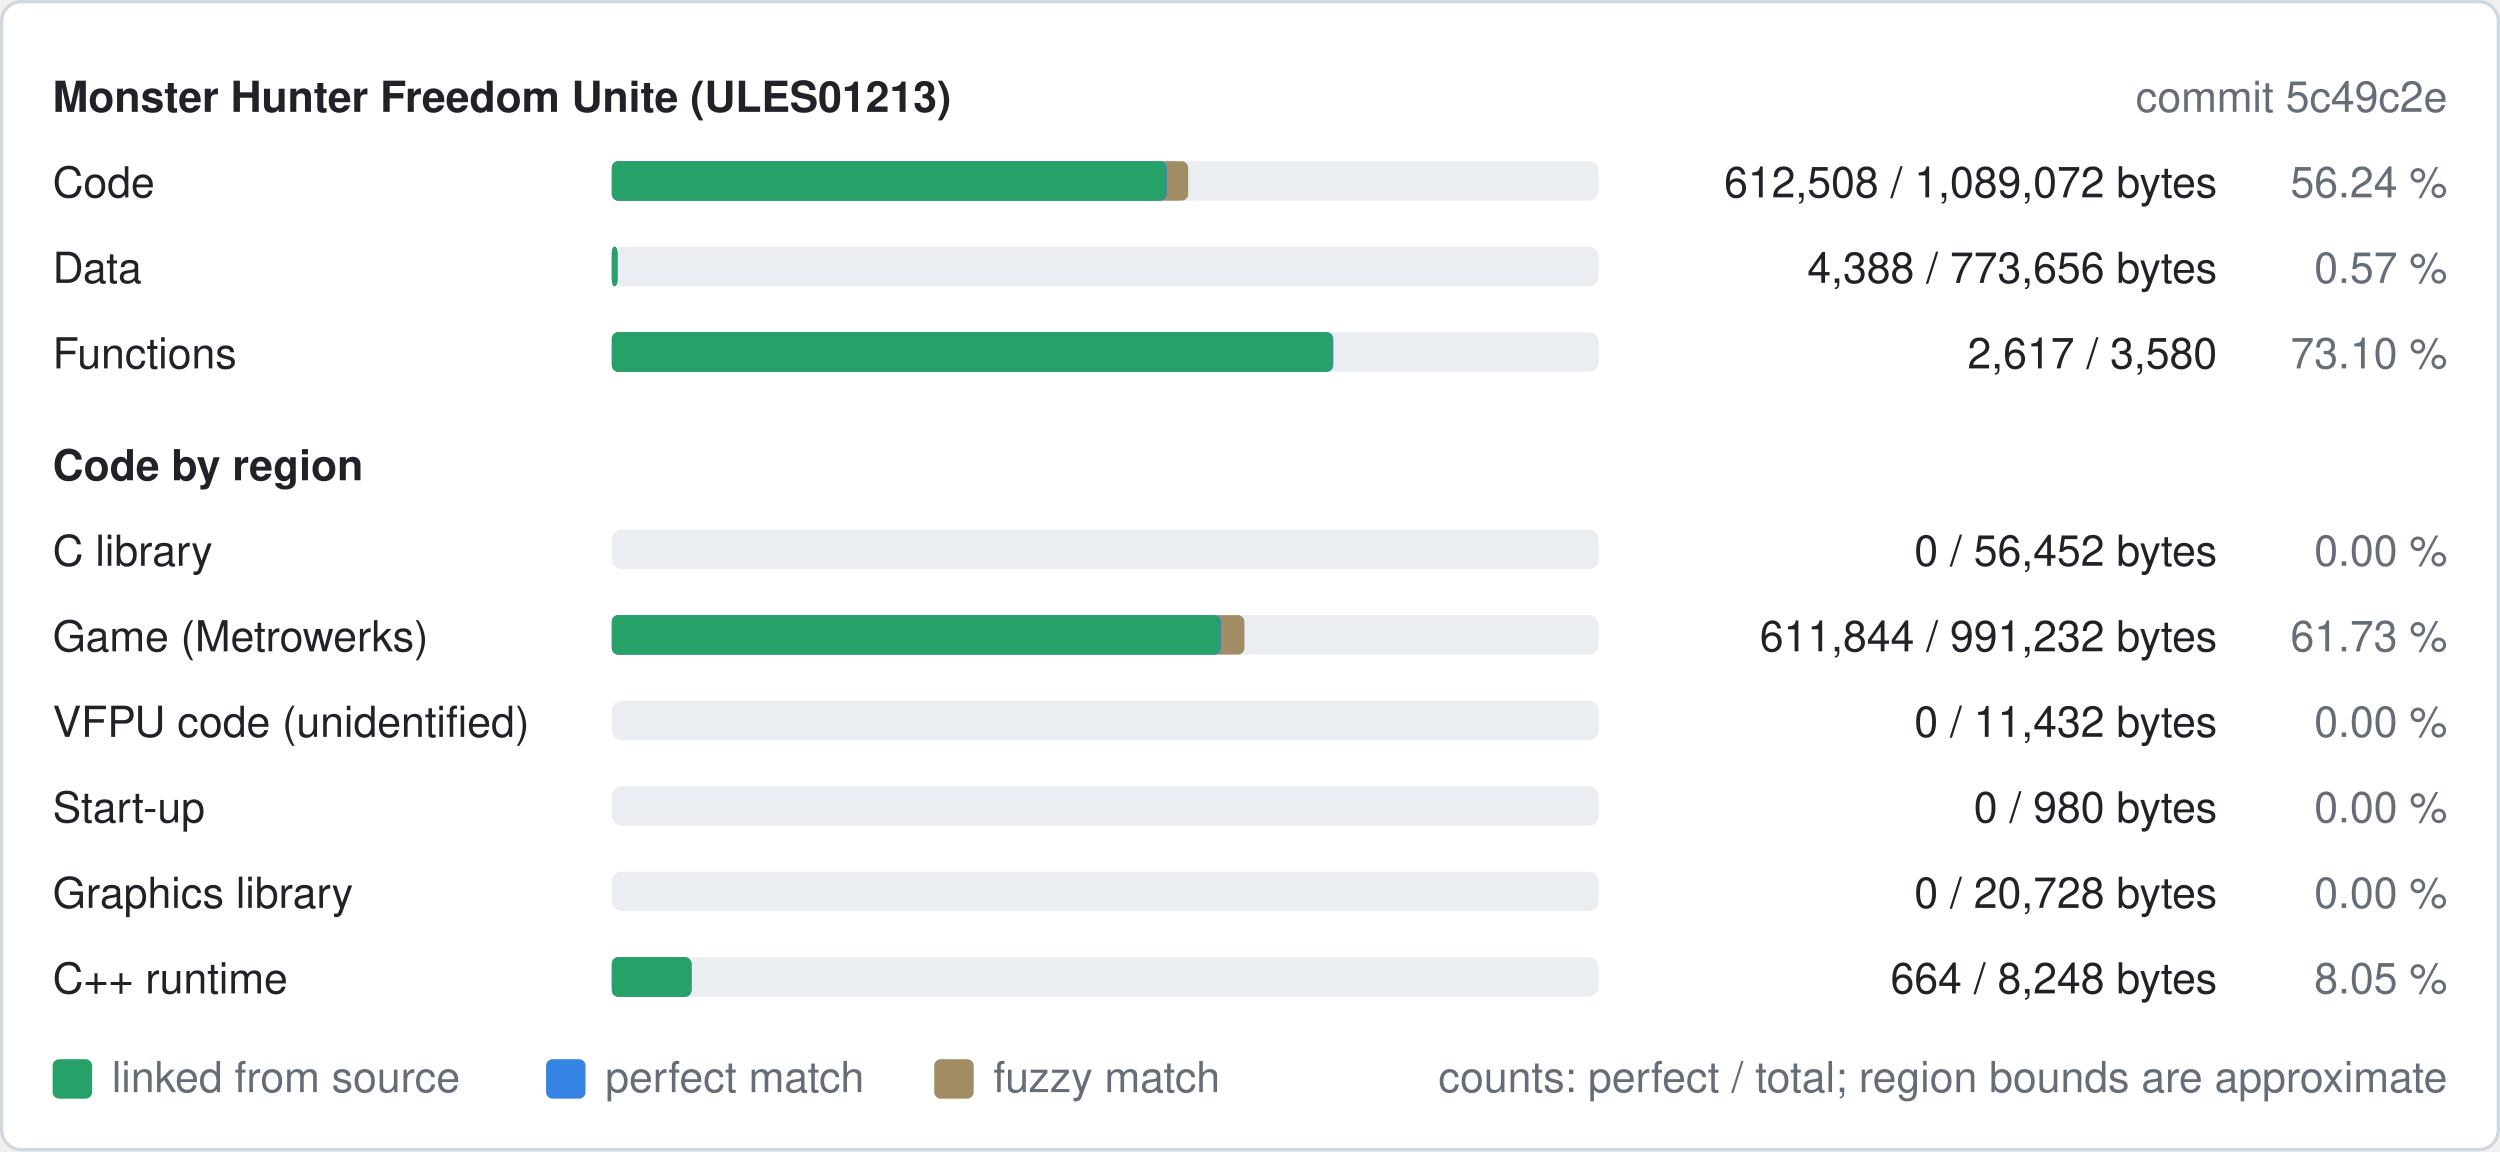
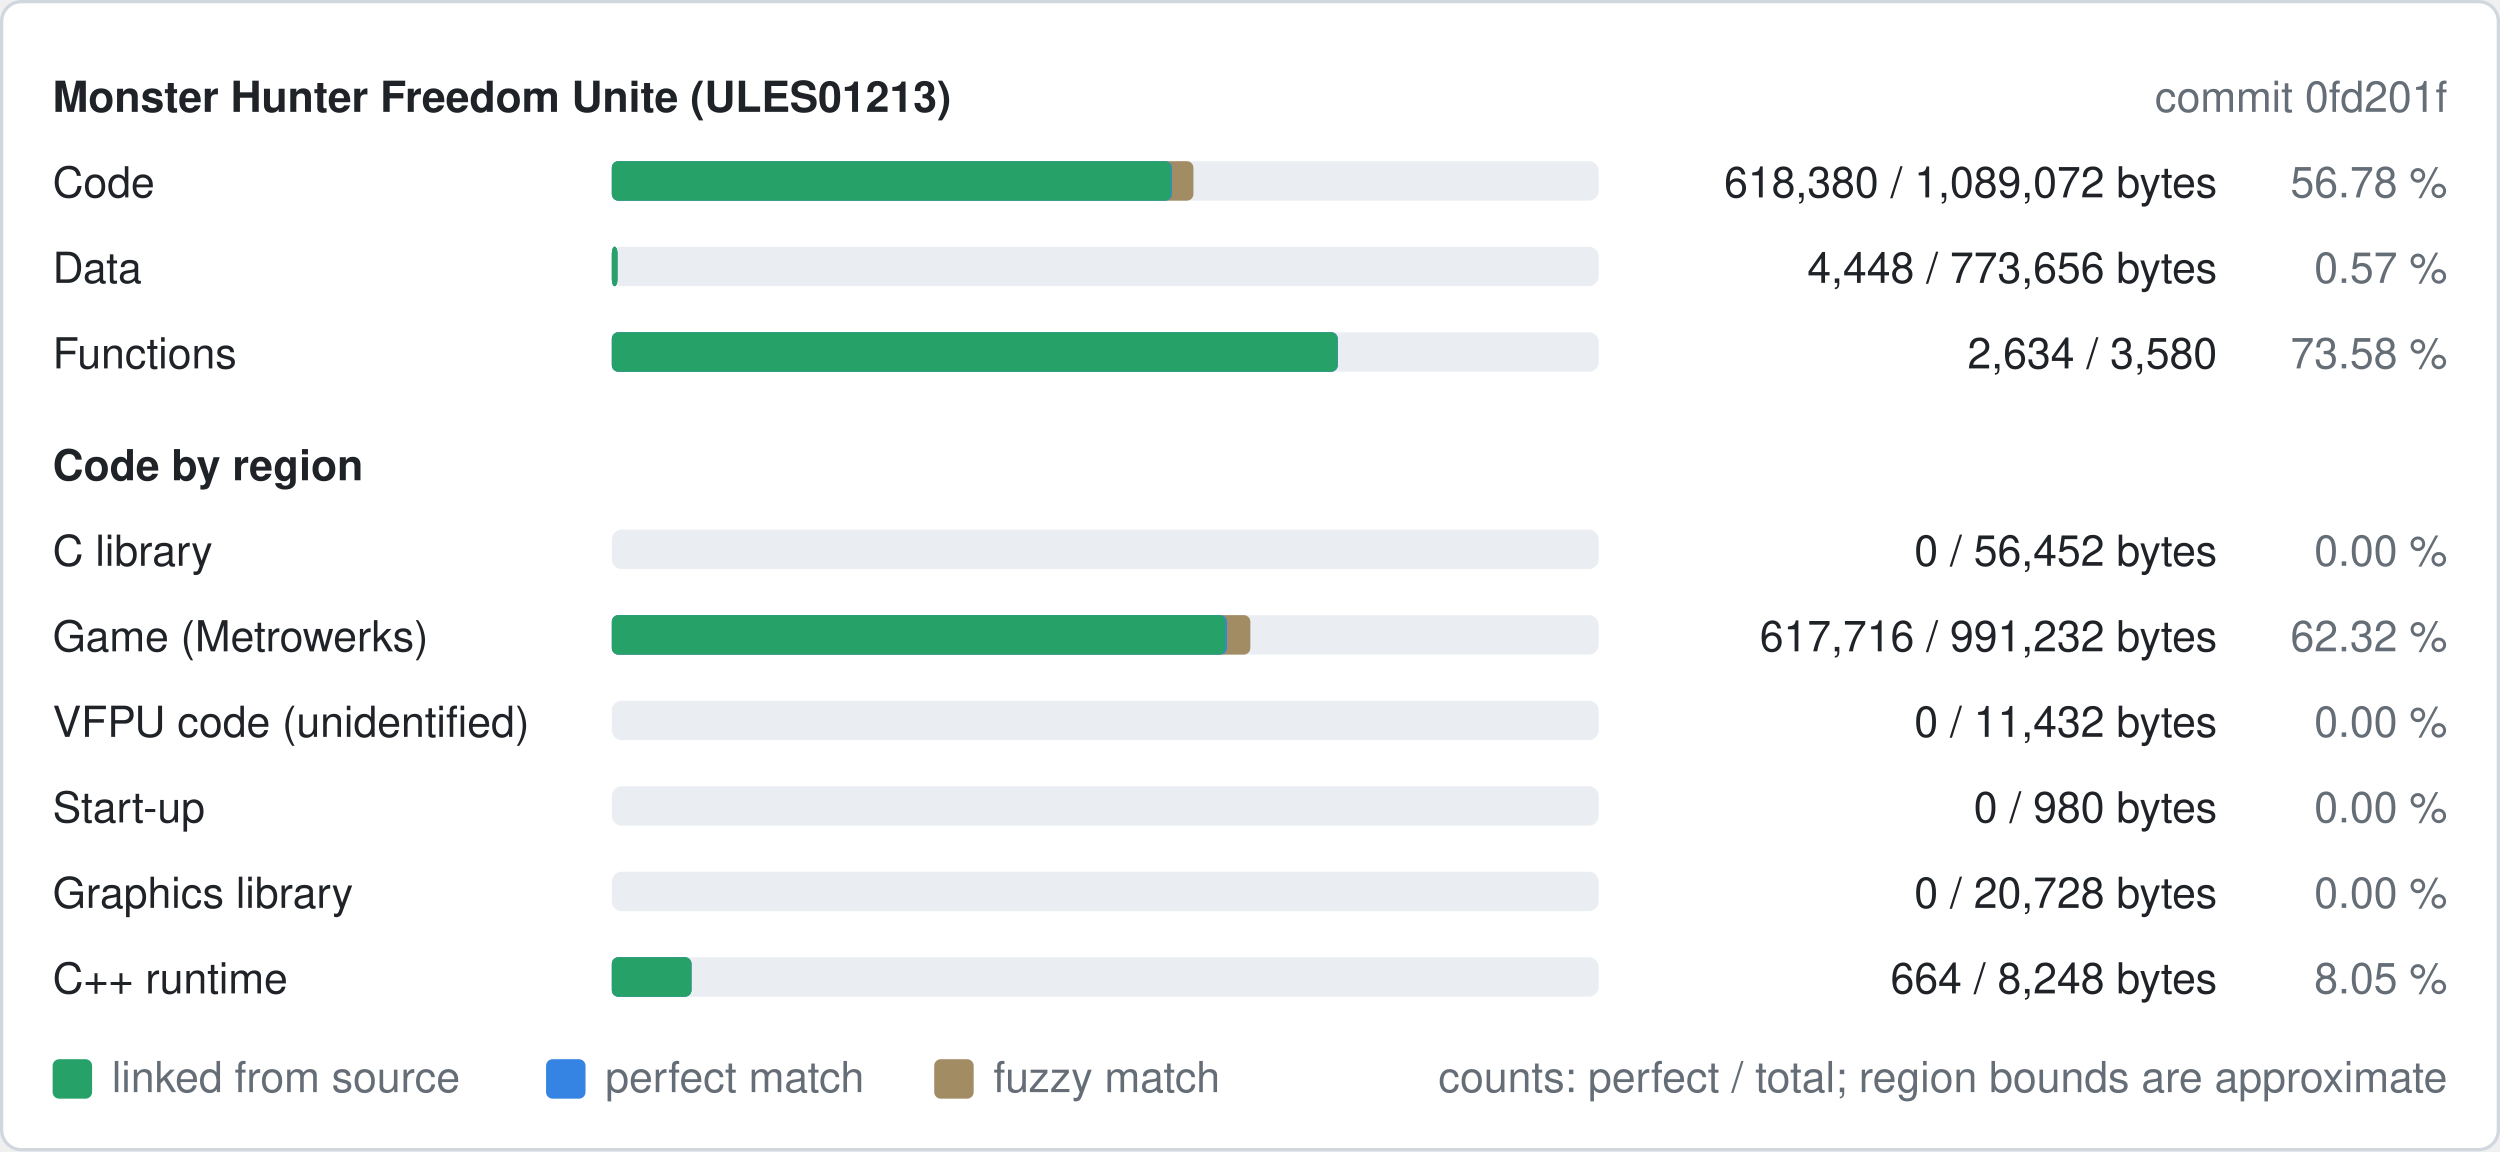
<svg xmlns="http://www.w3.org/2000/svg" width="760" height="350" viewBox="0 0 760 350" role="img" aria-label="Decompilation progress of ULES01213">
  <style>
text{font-family:-apple-system,BlinkMacSystemFont,"Segoe UI",Helvetica,Arial,sans-serif;font-size:13px}
.b{font-weight:600}
.bg{fill:#ffffff;stroke:#d0d7de}.t{fill:#1f2328}.m{fill:#656d76}.track{fill:#eaeef2}.fuzzy{fill:#a28c64}.perfect{fill:#3584e4}.linked{fill:#26a269}
@media (prefers-color-scheme: dark){.bg{fill:#0d1117;stroke:#30363d}.t{fill:#e6edf3}.m{fill:#8d96a0}.track{fill:#21262d}.fuzzy{fill:#a28c64}.perfect{fill:#3584e4}.linked{fill:#2ec27e}}
</style>
  <rect class="bg" x="0.5" y="0.5" width="759" height="349" rx="6" />
  <text class="t b" x="16" y="34">Monster Hunter Freedom Unite (ULES01213)</text>
-   <text class="m" x="744" y="34" text-anchor="end">commit 5c49c2e</text>
+   <text class="m" x="744" y="34" text-anchor="end">commit 0fd201f</text>
  <text class="t" x="16" y="60">Code</text>
  <rect class="track" x="186" y="49" width="300" height="12" rx="3" />
-   <rect class="fuzzy" x="186" y="49" width="175.2" height="12" rx="2" />
-   <rect class="perfect" x="186" y="49" width="168.7" height="12" rx="2" />
-   <rect class="linked" x="186" y="49" width="168.3" height="12" rx="2" />
-   <text class="t" x="674" y="60" text-anchor="end">612,508 / 1,089,072 bytes</text>
-   <text class="m" x="744" y="60" text-anchor="end">56.24 %</text>
+   <rect class="fuzzy" x="186" y="49" width="176.8" height="12" rx="2" />
+   <rect class="perfect" x="186" y="49" width="170.3" height="12" rx="2" />
+   <rect class="linked" x="186" y="49" width="170.0" height="12" rx="2" />
+   <text class="t" x="674" y="60" text-anchor="end">618,380 / 1,089,072 bytes</text>
+   <text class="m" x="744" y="60" text-anchor="end">56.78 %</text>
  <text class="t" x="16" y="86">Data</text>
  <rect class="track" x="186" y="75" width="300" height="12" rx="3" />
  <rect class="fuzzy" x="186" y="75" width="1.7" height="12" rx="2" />
  <rect class="perfect" x="186" y="75" width="1.7" height="12" rx="2" />
  <rect class="linked" x="186" y="75" width="1.7" height="12" rx="2" />
-   <text class="t" x="674" y="86" text-anchor="end">4,388 / 773,656 bytes</text>
+   <text class="t" x="674" y="86" text-anchor="end">4,448 / 773,656 bytes</text>
  <text class="m" x="744" y="86" text-anchor="end">0.57 %</text>
  <text class="t" x="16" y="112">Functions</text>
  <rect class="track" x="186" y="101" width="300" height="12" rx="3" />
-   <rect class="fuzzy" x="186" y="101" width="219.3" height="12" rx="2" />
-   <rect class="perfect" x="186" y="101" width="219.3" height="12" rx="2" />
-   <rect class="linked" x="186" y="101" width="219.1" height="12" rx="2" />
-   <text class="t" x="674" y="112" text-anchor="end">2,617 / 3,580</text>
-   <text class="m" x="744" y="112" text-anchor="end">73.10 %</text>
+   <rect class="fuzzy" x="186" y="101" width="220.7" height="12" rx="2" />
+   <rect class="perfect" x="186" y="101" width="220.7" height="12" rx="2" />
+   <rect class="linked" x="186" y="101" width="220.6" height="12" rx="2" />
+   <text class="t" x="674" y="112" text-anchor="end">2,634 / 3,580</text>
+   <text class="m" x="744" y="112" text-anchor="end">73.58 %</text>
  <text class="t b" x="16" y="146">Code by region</text>
  <text class="t" x="16" y="172">C library</text>
  <rect class="track" x="186" y="161" width="300" height="12" rx="3" />
  <text class="t" x="674" y="172" text-anchor="end">0 / 56,452 bytes</text>
  <text class="m" x="744" y="172" text-anchor="end">0.00 %</text>
  <text class="t" x="16" y="198">Game (Metrowerks)</text>
  <rect class="track" x="186" y="187" width="300" height="12" rx="3" />
-   <rect class="fuzzy" x="186" y="187" width="192.3" height="12" rx="2" />
-   <rect class="perfect" x="186" y="187" width="185.2" height="12" rx="2" />
-   <rect class="linked" x="186" y="187" width="184.8" height="12" rx="2" />
-   <text class="t" x="674" y="198" text-anchor="end">611,844 / 991,232 bytes</text>
-   <text class="m" x="744" y="198" text-anchor="end">61.73 %</text>
+   <rect class="fuzzy" x="186" y="187" width="194.1" height="12" rx="2" />
+   <rect class="perfect" x="186" y="187" width="187.0" height="12" rx="2" />
+   <rect class="linked" x="186" y="187" width="186.5" height="12" rx="2" />
+   <text class="t" x="674" y="198" text-anchor="end">617,716 / 991,232 bytes</text>
+   <text class="m" x="744" y="198" text-anchor="end">62.32 %</text>
  <text class="t" x="16" y="224">VFPU code (unidentified)</text>
  <rect class="track" x="186" y="213" width="300" height="12" rx="3" />
  <text class="t" x="674" y="224" text-anchor="end">0 / 11,432 bytes</text>
  <text class="m" x="744" y="224" text-anchor="end">0.00 %</text>
  <text class="t" x="16" y="250">Start-up</text>
  <rect class="track" x="186" y="239" width="300" height="12" rx="3" />
  <text class="t" x="674" y="250" text-anchor="end">0 / 980 bytes</text>
  <text class="m" x="744" y="250" text-anchor="end">0.00 %</text>
  <text class="t" x="16" y="276">Graphics library</text>
  <rect class="track" x="186" y="265" width="300" height="12" rx="3" />
  <text class="t" x="674" y="276" text-anchor="end">0 / 20,728 bytes</text>
  <text class="m" x="744" y="276" text-anchor="end">0.00 %</text>
  <text class="t" x="16" y="302">C++ runtime</text>
  <rect class="track" x="186" y="291" width="300" height="12" rx="3" />
  <rect class="fuzzy" x="186" y="291" width="24.2" height="12" rx="2" />
  <rect class="perfect" x="186" y="291" width="24.2" height="12" rx="2" />
  <rect class="linked" x="186" y="291" width="24.2" height="12" rx="2" />
  <text class="t" x="674" y="302" text-anchor="end">664 / 8,248 bytes</text>
  <text class="m" x="744" y="302" text-anchor="end">8.05 %</text>
  <rect class="linked" x="16" y="322" width="12" height="12" rx="2" />
  <text class="m" x="34" y="332">linked from source</text>
  <rect class="perfect" x="166" y="322" width="12" height="12" rx="2" />
  <text class="m" x="184" y="332">perfect match</text>
  <rect class="fuzzy" x="284" y="322" width="12" height="12" rx="2" />
  <text class="m" x="302" y="332">fuzzy match</text>
  <text class="m" x="744" y="332" text-anchor="end">counts: perfect / total; region bounds are approximate</text>
</svg>
